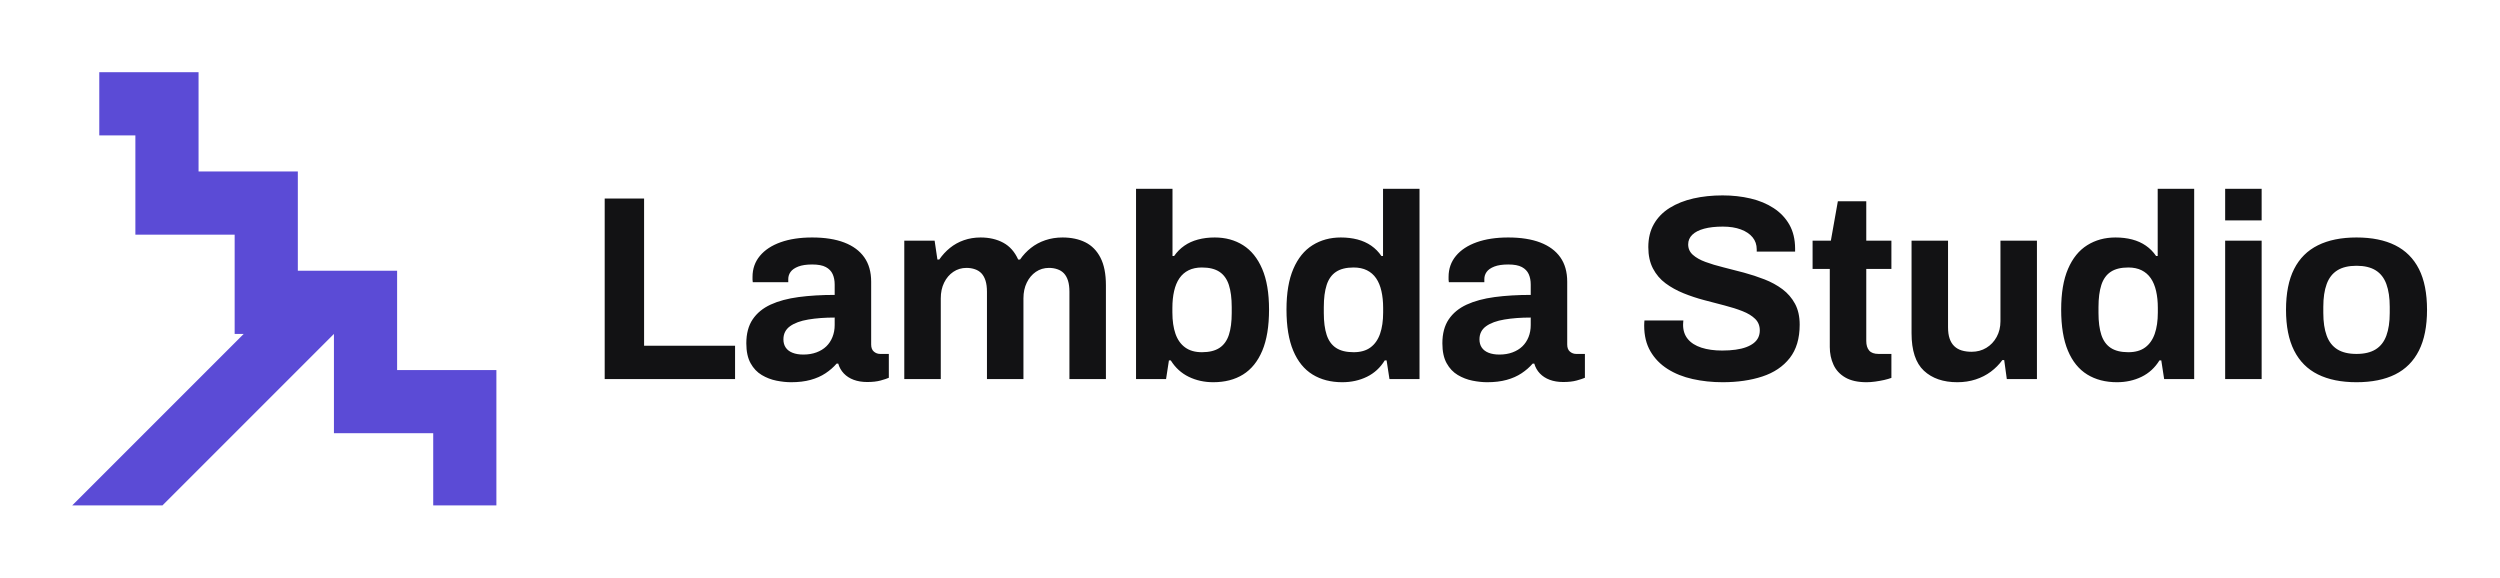
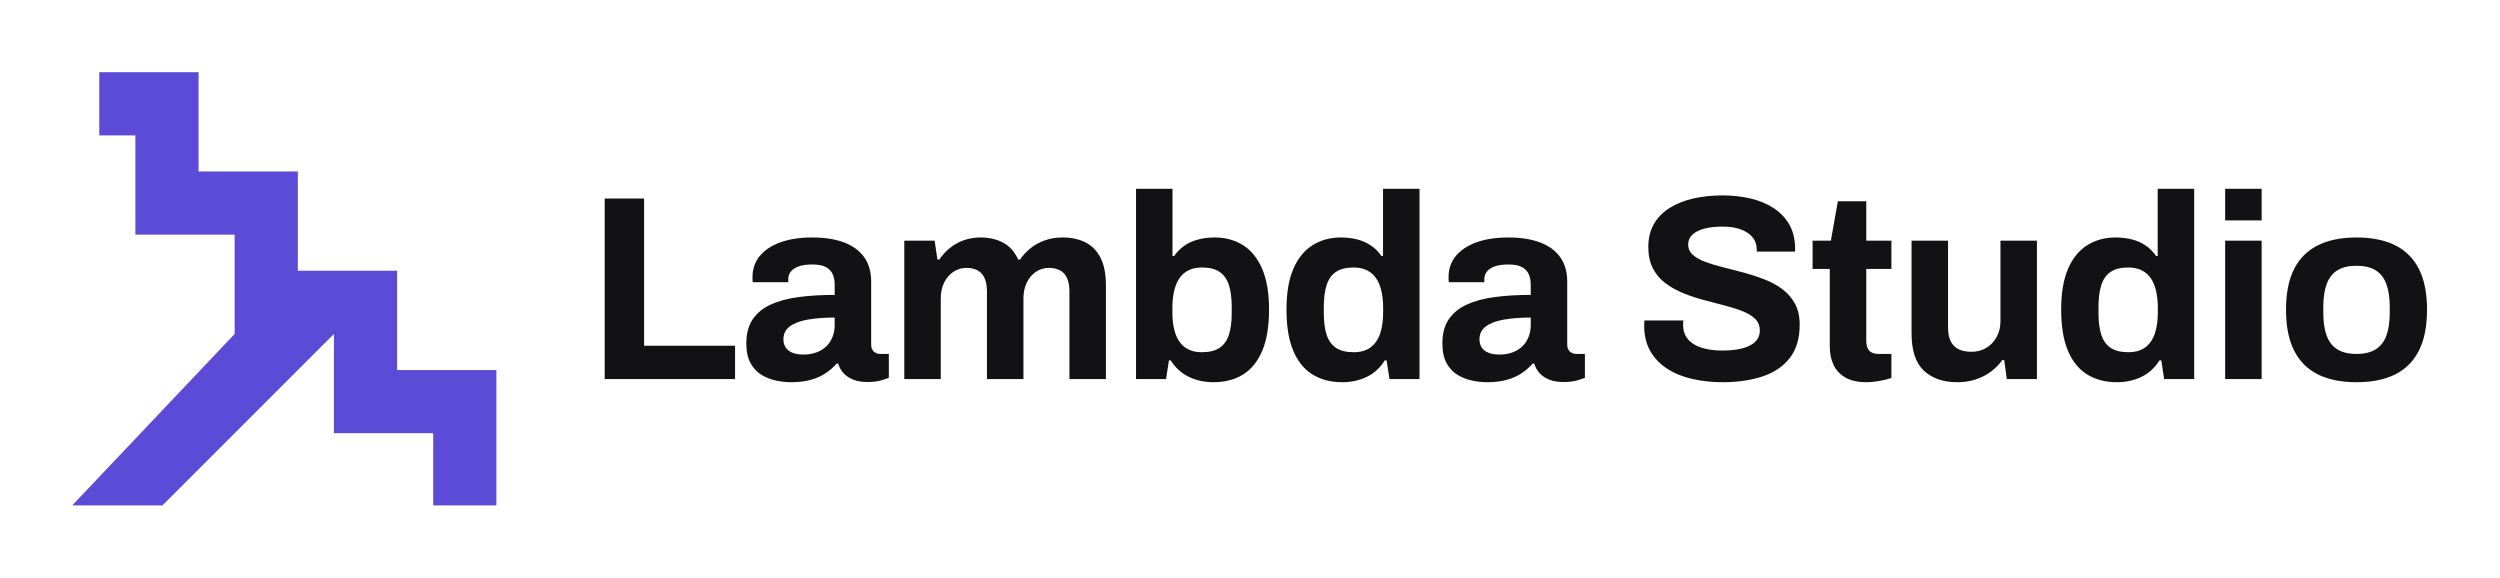
<svg xmlns="http://www.w3.org/2000/svg" viewBox="4 0 1108 256">
-   <path fill="#5b4bd6" d="M48 32h44v44h44v44h44v44h44v60h-28v-32h-44v-44l-76 76H36l76-76h-4v-44H64V60H48Z" />
+   <path fill="#5b4bd6" d="M48 32h44v44h44v44h44v44h44v60h-28v-32h-44v-44l-76 76H36l72-76v-44H64V60H48Z" />
  <path fill="#121214" d="M272 168V88h17.46v65.23h40.32V168Zm82.62 1.4q-3.05 0-6.51-.69t-6.51-2.51q-3.05-1.81-4.94-5.22t-1.89-8.83q0-6.42 2.81-10.6 2.81-4.17 7.96-6.55 5.16-2.37 12.39-3.34 7.23-.96 16-.96v-4.58q0-2.66-.9-4.64-.91-1.99-3.03-3.12-2.11-1.14-6.05-1.14-3.8 0-6.17.92-2.37.93-3.4 2.37-1.02 1.43-1.02 3.17v1.38h-15.73q-.11-.56-.11-1.09v-1.28q0-5.34 3.26-9.28 3.26-3.93 9.2-6.05 5.93-2.11 13.96-2.11 8.41 0 14.23 2.23 5.81 2.23 8.87 6.55 3.06 4.33 3.06 10.81v27.84q0 2.14 1.21 3.16 1.2 1.02 2.79 1.02h3.83v10.57q-1.21.54-3.64 1.21t-5.92.67q-3.39 0-6.02-.98t-4.37-2.82q-1.75-1.84-2.47-4.35h-.73q-2.08 2.4-4.92 4.28-2.84 1.89-6.6 2.92-3.76 1.04-8.64 1.04m5.43-12.26q3.21 0 5.8-.96t4.36-2.66q1.76-1.7 2.74-4.14t.98-5.31v-3.33q-6.51 0-11.68.87-5.16.86-8.1 2.97-2.94 2.12-2.94 5.82 0 2.15 1.03 3.66t3.02 2.29q1.98.79 4.79.79M404.78 168v-61.35h13.44l1.24 8.38h.81q2.04-2.95 4.75-5.15 2.72-2.21 6.17-3.42t7.43-1.21q5.74 0 10.04 2.33t6.6 7.45h.82q2.03-2.95 4.83-5.15 2.79-2.21 6.36-3.42 3.58-1.21 7.63-1.21 5.83 0 10.13 2.14 4.3 2.15 6.7 6.82 2.41 4.67 2.41 12.2V168h-16.17v-38.7q0-2.9-.64-4.93-.65-2.02-1.81-3.24-1.16-1.21-2.88-1.8-1.72-.6-3.74-.6-3.25 0-5.81 1.75-2.55 1.75-4.02 4.78-1.48 3.02-1.48 6.98V168h-16.17v-38.7q0-2.9-.64-4.93-.65-2.02-1.81-3.24-1.16-1.21-2.88-1.8-1.72-.6-3.74-.6-3.25 0-5.84 1.75t-4.07 4.78q-1.49 3.02-1.49 6.98V168Zm136.94 1.4q-5.94 0-10.87-2.4-4.94-2.41-7.97-7.28h-.81L520.8 168h-13.31V83.69h16.16v29.76h.73q1.86-2.69 4.52-4.54 2.65-1.85 6.06-2.75 3.41-.91 7.4-.91 7.16 0 12.57 3.42 5.42 3.41 8.46 10.48 3.05 7.06 3.05 18.06 0 11.11-3 18.23t-8.51 10.54q-5.5 3.42-13.21 3.42m-5.03-13.3q4.89 0 7.79-1.92 2.89-1.91 4.16-5.77 1.26-3.87 1.26-9.67v-2.62q0-5.9-1.26-9.81-1.27-3.91-4.16-5.83-2.9-1.93-7.79-1.93-3.41 0-5.9 1.23-2.48 1.23-4.07 3.54t-2.35 5.66q-.77 3.34-.77 7.48v2.02q0 5.53 1.37 9.46t4.28 6.04q2.91 2.12 7.44 2.12m62.2 13.3q-7.61 0-13.17-3.42-5.55-3.42-8.55-10.54t-3-18.23q0-11 3.05-18.06 3.04-7.07 8.5-10.48 5.46-3.42 12.53-3.42 3.99 0 7.4.89 3.41.9 6.07 2.74 2.67 1.85 4.51 4.57h.73V83.69h16.17V168h-13.32l-1.27-8.28h-.81q-2.99 4.87-7.93 7.28-4.94 2.4-10.91 2.4m5.03-13.3q4.62 0 7.48-2.12 2.87-2.11 4.24-6.04t1.37-9.46v-2.02q0-4.14-.77-7.48-.76-3.35-2.35-5.66t-4.07-3.54q-2.49-1.23-5.9-1.23-4.89 0-7.79 1.93-2.89 1.92-4.16 5.83-1.26 3.91-1.26 9.81v2.62q0 5.8 1.26 9.67 1.27 3.86 4.16 5.77 2.9 1.92 7.79 1.92m59.19 13.3q-3.04 0-6.5-.69t-6.52-2.51q-3.05-1.81-4.94-5.22t-1.89-8.83q0-6.42 2.81-10.6 2.81-4.17 7.97-6.55 5.16-2.37 12.38-3.34 7.23-.96 16-.96v-4.58q0-2.66-.9-4.64-.91-1.99-3.02-3.12-2.12-1.14-6.05-1.14-3.81 0-6.18.92-2.37.93-3.39 2.37-1.02 1.43-1.02 3.17v1.38h-15.73q-.12-.56-.12-1.09v-1.28q0-5.34 3.26-9.28 3.26-3.93 9.2-6.05 5.93-2.11 13.96-2.11 8.42 0 14.23 2.23t8.87 6.55q3.06 4.33 3.06 10.81v27.84q0 2.14 1.21 3.16 1.2 1.02 2.8 1.02h3.83v10.57q-1.22.54-3.65 1.21t-5.92.67q-3.39 0-6.02-.98-2.62-.98-4.37-2.82t-2.47-4.35h-.73q-2.08 2.4-4.92 4.28-2.84 1.89-6.6 2.92-3.76 1.04-8.64 1.04m5.43-12.26q3.22 0 5.8-.96 2.59-.96 4.36-2.66t2.75-4.14q.97-2.44.97-5.31v-3.33q-6.51 0-11.67.87-5.17.86-8.11 2.97-2.94 2.12-2.94 5.82 0 2.15 1.03 3.66t3.02 2.29q1.99.79 4.79.79m98.95 12.26q-7 0-13.3-1.41-6.3-1.4-11.13-4.47-4.82-3.06-7.59-7.82-2.77-4.75-2.77-11.42 0-.6.04-1.24l.08-1.01h17.24q-.03.28-.07.87-.05.6-.05 1.04 0 3.77 2.09 6.31 2.09 2.55 6.02 3.83t9.21 1.28q3.31 0 5.98-.38 2.67-.37 4.67-1.12t3.37-1.83q1.36-1.09 2.01-2.49t.65-3.1q0-3.12-2.07-5.13-2.07-2.02-5.59-3.4-3.52-1.39-7.94-2.53-4.42-1.13-9.1-2.38-4.69-1.24-9.11-3.03-4.42-1.8-7.94-4.4t-5.59-6.56q-2.07-3.95-2.07-9.5 0-5.9 2.5-10.25t7.03-7.15q4.52-2.8 10.49-4.16 5.96-1.35 12.89-1.35 6.59 0 12.39 1.37 5.81 1.36 10.24 4.26 4.44 2.89 6.97 7.32 2.52 4.44 2.55 10.57v1.4h-17.01v-1.01q0-3.1-1.83-5.33-1.82-2.23-5.19-3.49t-8.01-1.26q-4.86 0-8.3.93t-5.24 2.7q-1.81 1.77-1.81 4.26 0 2.77 2.08 4.62 2.07 1.86 5.58 3.15 3.52 1.3 7.94 2.39 4.43 1.09 9.11 2.35 4.68 1.27 9.11 2.99 4.42 1.72 7.94 4.34 3.51 2.63 5.59 6.47 2.07 3.85 2.07 9.26 0 9.18-4.42 14.81t-12.13 8.16q-7.71 2.54-17.58 2.54m63.79 0q-5.84 0-9.45-2.1-3.6-2.09-5.23-5.66-1.64-3.57-1.64-7.85v-34.6h-7.62v-12.54h8.1l3.1-17.46h12.59v17.46h11.14v12.54h-11.14v31.91q0 2.77 1.29 4.26 1.28 1.5 4.15 1.5h5.7v10.62q-1.32.49-3.23.93-1.92.43-3.98.71-2.05.28-3.78.28m40.18 0q-9.32 0-14.79-5.1-5.47-5.11-5.47-16.61v-41.04h16.17v38.43q0 2.96.71 5 .7 2.04 2.05 3.34 1.34 1.3 3.31 1.9 1.97.59 4.38.59 3.65 0 6.53-1.75 2.89-1.75 4.57-4.83t1.68-6.92v-35.76h16.17V168h-13.35l-1.16-8.41h-.82q-2.12 2.92-5.1 5.14t-6.74 3.44q-3.76 1.23-8.14 1.23m70.77 0q-7.62 0-13.17-3.42t-8.55-10.54-3-18.23q0-11 3.05-18.06 3.04-7.07 8.5-10.48 5.46-3.42 12.53-3.42 3.99 0 7.4.89 3.41.9 6.07 2.74 2.67 1.85 4.51 4.57h.72V83.69h16.17V168h-13.31l-1.27-8.28h-.81q-2.99 4.87-7.93 7.28-4.95 2.4-10.91 2.4m5.03-13.3q4.62 0 7.48-2.12 2.87-2.11 4.24-6.04t1.37-9.46v-2.02q0-4.14-.77-7.48-.76-3.35-2.35-5.66t-4.07-3.54q-2.49-1.23-5.9-1.23-4.89 0-7.79 1.93-2.89 1.92-4.16 5.83-1.26 3.91-1.26 9.81v2.62q0 5.8 1.26 9.67 1.27 3.86 4.16 5.77 2.9 1.92 7.79 1.92m42.93-58.41v-14h16.17v14Zm0 70.31v-61.35h16.17V168Zm58.21 1.4q-10.13 0-17.1-3.46-6.98-3.47-10.56-10.59t-3.58-18.03q0-11.02 3.58-18.08t10.56-10.53q6.97-3.46 17.1-3.46 10.21 0 17.15 3.46 6.95 3.47 10.53 10.53t3.58 18.08q0 10.91-3.58 18.03t-10.53 10.59q-6.94 3.46-17.15 3.46m0-12.54q5.26 0 8.51-2.03t4.73-6.09q1.49-4.05 1.49-10.04v-2.72q0-6-1.49-10.07-1.48-4.06-4.73-6.09t-8.51-2.03q-5.27 0-8.5 2.03-3.24 2.03-4.72 6.09-1.49 4.07-1.49 10.07v2.72q0 5.99 1.49 10.04 1.48 4.06 4.72 6.09 3.23 2.03 8.5 2.03" />
</svg>
